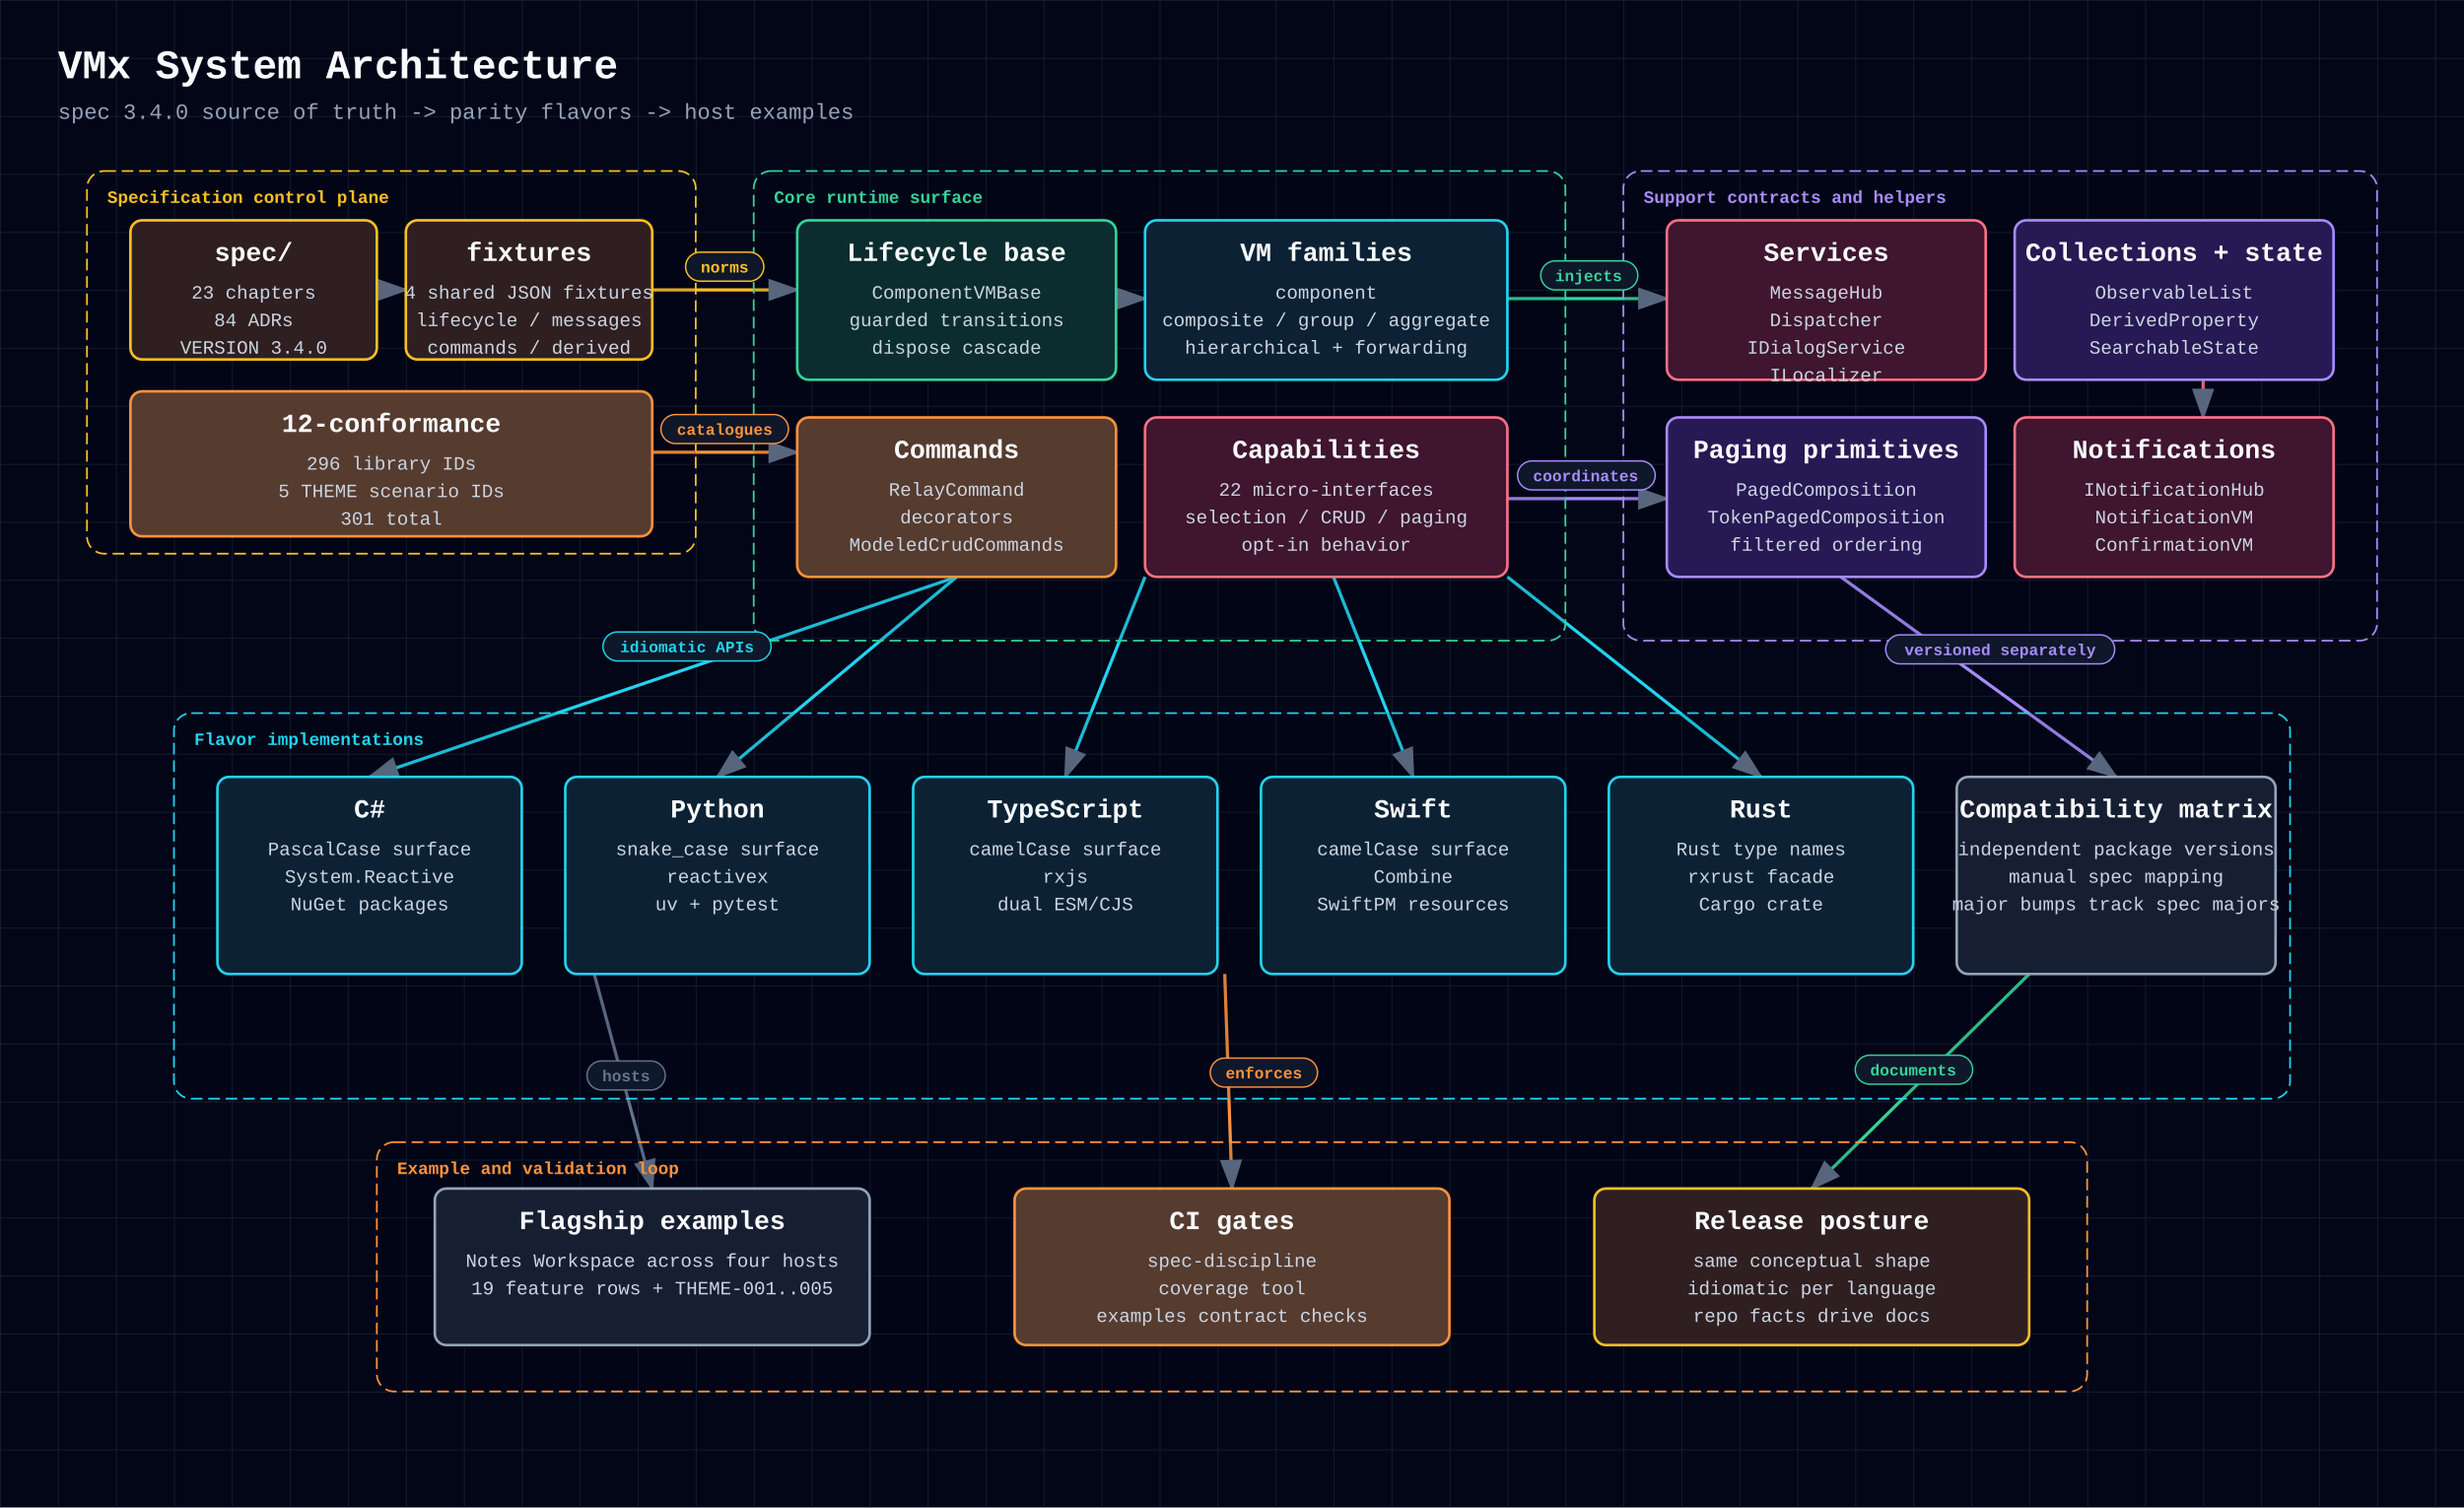
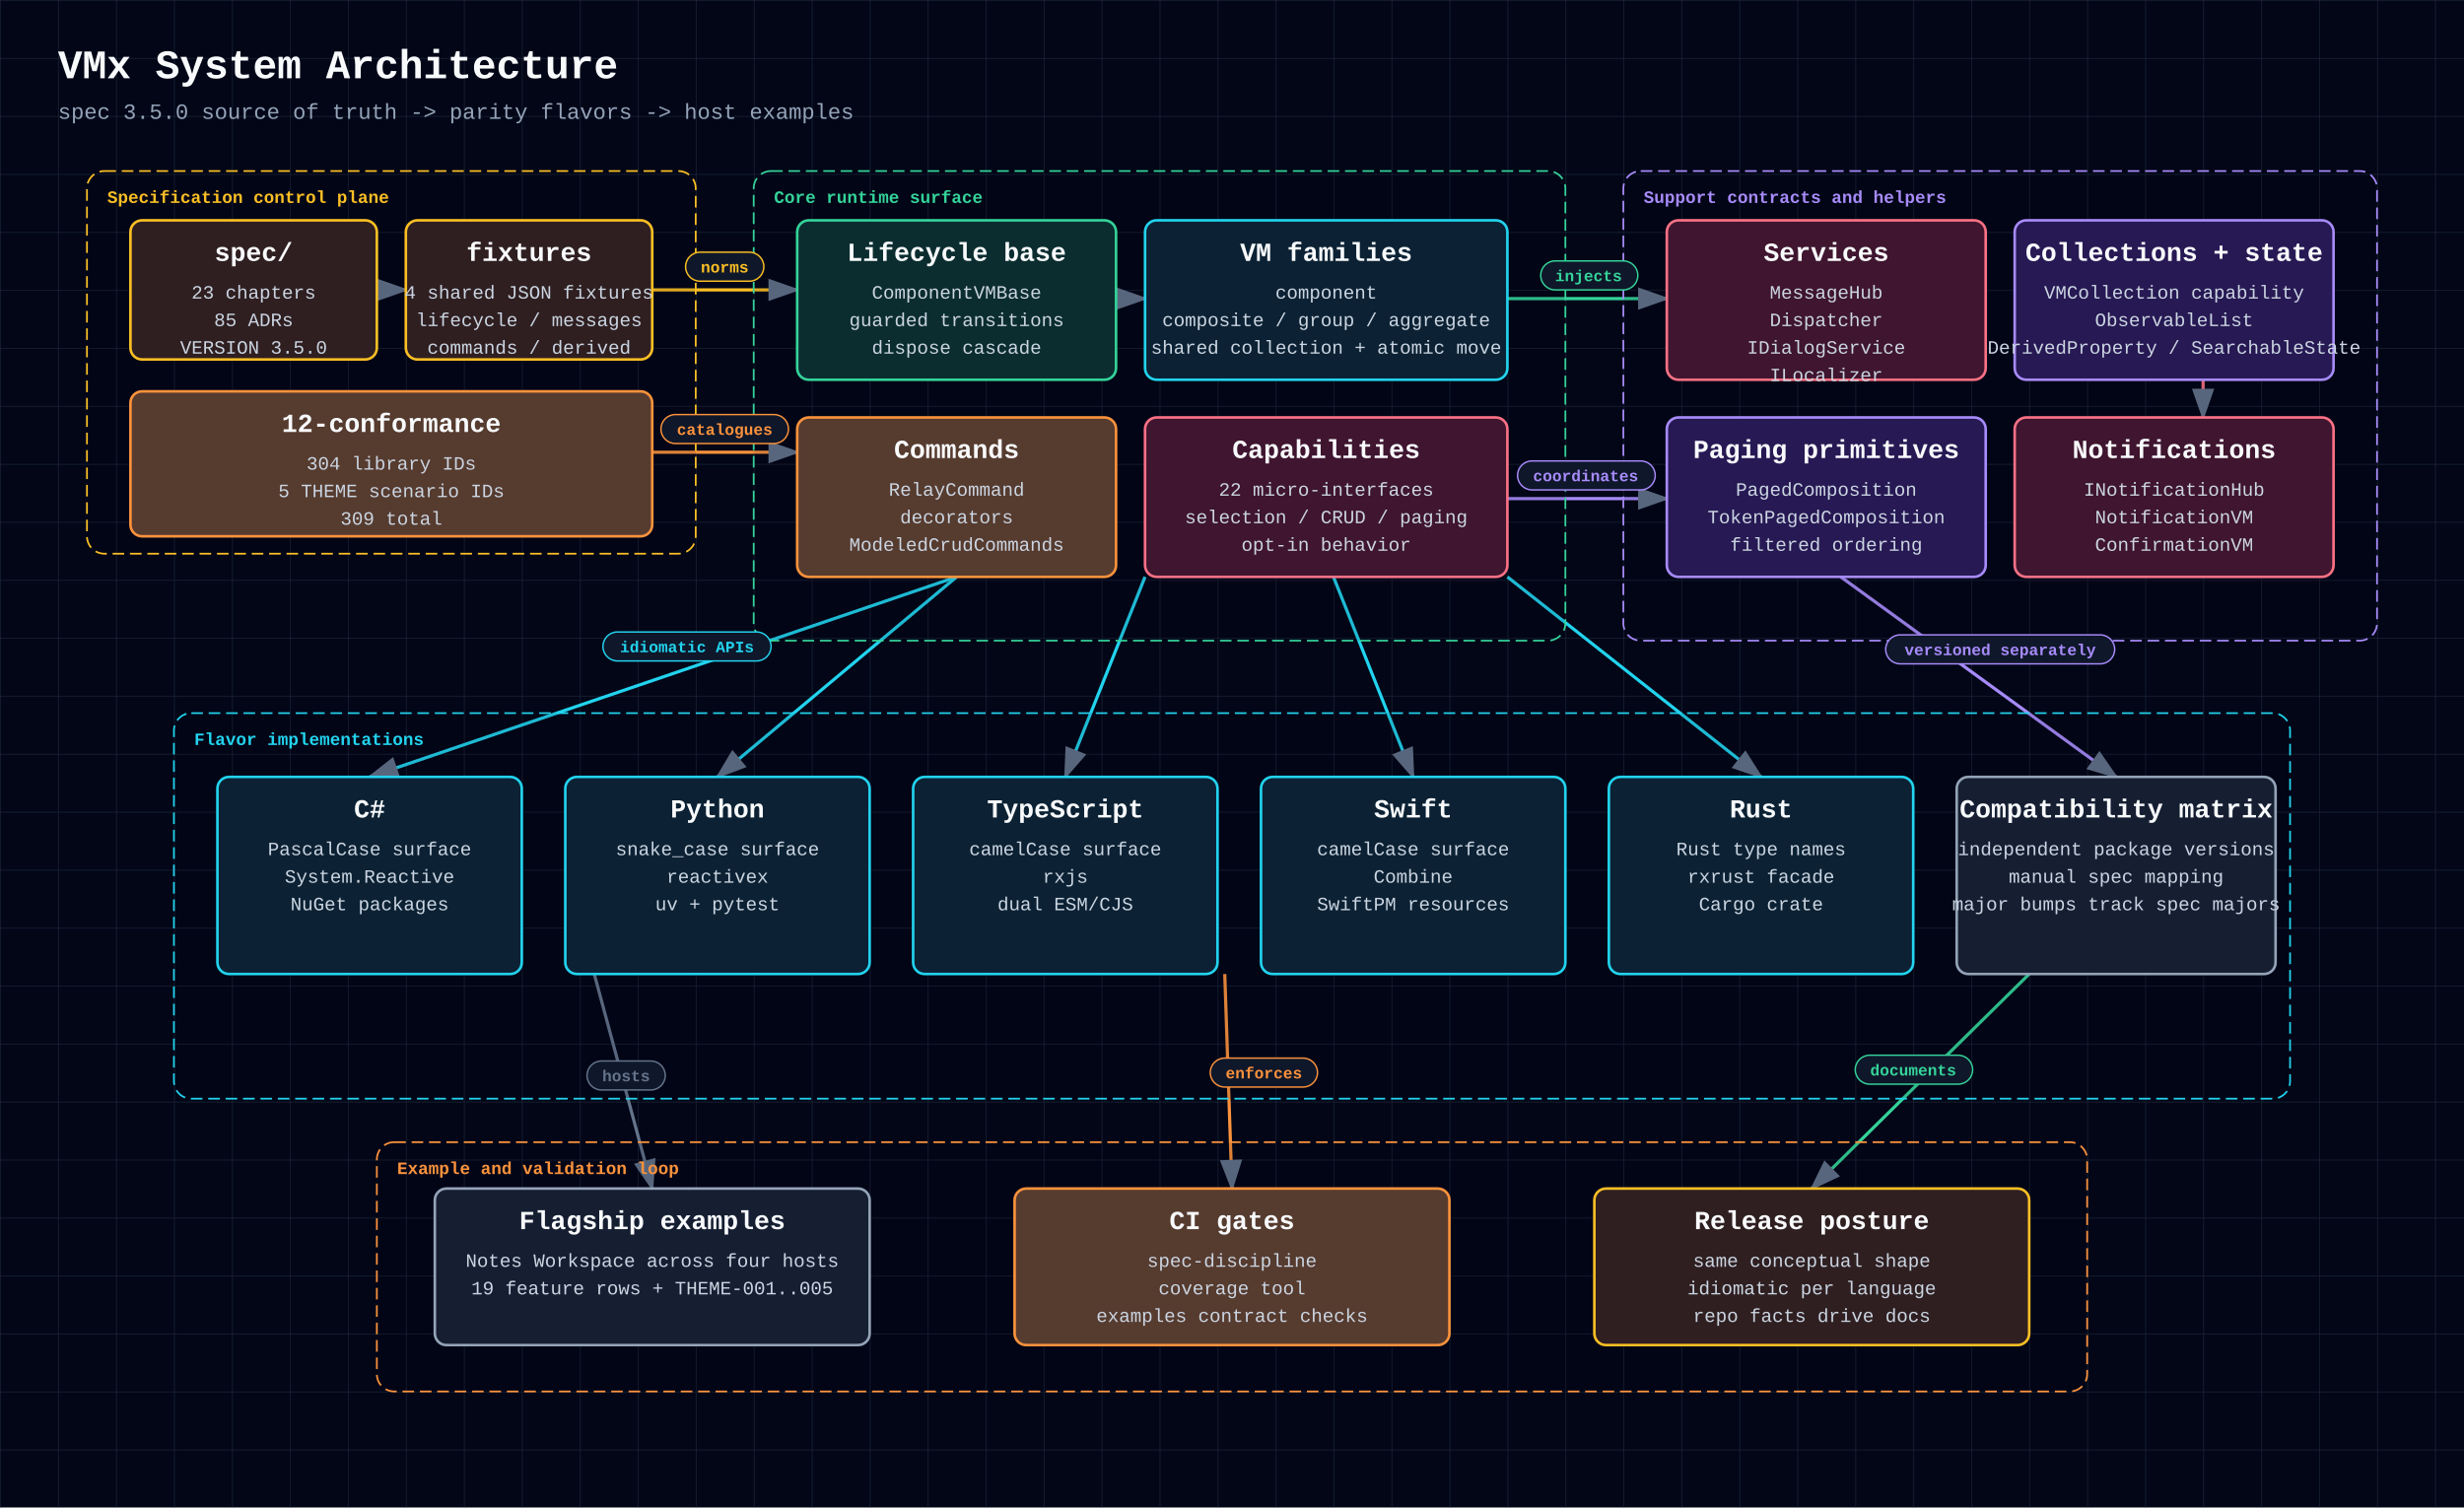
<svg xmlns="http://www.w3.org/2000/svg" width="1700" height="1040" viewBox="0 0 1700 1040" style="font-family: 'JetBrains Mono', ui-monospace, SFMono-Regular, Menlo, Monaco, Consolas, 'Liberation Mono', 'Courier New', monospace;">
  <defs>
    <style>
      text { font-family: 'JetBrains Mono', ui-monospace, SFMono-Regular, Menlo, Monaco, Consolas, 'Liberation Mono', 'Courier New', monospace; }
    </style>
    <pattern id="grid" width="40" height="40" patternUnits="userSpaceOnUse">
      <path d="M 40 0 L 0 0 0 40" fill="none" stroke="#1e293b" stroke-width="0.8" />
    </pattern>
    <marker id="arrowhead" markerWidth="10" markerHeight="7" refX="9" refY="3.5" orient="auto">
      <polygon points="0 0, 10 3.5, 0 7" fill="#64748b" />
    </marker>
  </defs>
  <rect width="100%" height="100%" fill="#020617" />
  <rect width="100%" height="100%" fill="url(#grid)" />
  <text x="40" y="54" fill="#f8fafc" font-size="28" font-weight="700" text-anchor="start">VMx System Architecture</text>
-   <text x="40" y="82" fill="#94a3b8" font-size="15" font-weight="400" text-anchor="start">spec 3.4.0 source of truth -&gt; parity flavors -&gt; host examples</text>
+   <text x="40" y="82" fill="#94a3b8" font-size="15" font-weight="400" text-anchor="start">spec 3.5.0 source of truth -&gt; parity flavors -&gt; host examples</text>
  <polyline points="260,200 280,200" fill="none" stroke="#fbbf24" stroke-width="2.2" marker-end="url(#arrowhead)" />
  <polyline points="450,200 550,200" fill="none" stroke="#fbbf24" stroke-width="2.2" marker-end="url(#arrowhead)" />
  <polyline points="450,312 550,312" fill="none" stroke="#fb923c" stroke-width="2.2" marker-end="url(#arrowhead)" />
  <polyline points="770,206 790,206" fill="none" stroke="#22d3ee" stroke-width="2.2" marker-end="url(#arrowhead)" />
  <polyline points="1040,206 1150,206" fill="none" stroke="#34d399" stroke-width="2.2" marker-end="url(#arrowhead)" />
  <polyline points="1040,344 1150,344" fill="none" stroke="#a78bfa" stroke-width="2.2" marker-end="url(#arrowhead)" />
  <polyline points="1520,262 1520,288" fill="none" stroke="#fb7185" stroke-width="2.2" marker-end="url(#arrowhead)" />
  <polyline points="660,398 255,536" fill="none" stroke="#22d3ee" stroke-width="2.2" marker-end="url(#arrowhead)" />
  <polyline points="660,398 495,536" fill="none" stroke="#22d3ee" stroke-width="2.2" marker-end="url(#arrowhead)" />
  <polyline points="790,398 735,536" fill="none" stroke="#22d3ee" stroke-width="2.2" marker-end="url(#arrowhead)" />
  <polyline points="920,398 975,536" fill="none" stroke="#22d3ee" stroke-width="2.2" marker-end="url(#arrowhead)" />
  <polyline points="1040,398 1215,536" fill="none" stroke="#22d3ee" stroke-width="2.2" marker-end="url(#arrowhead)" />
  <polyline points="1270,398 1460,536" fill="none" stroke="#a78bfa" stroke-width="2.2" marker-end="url(#arrowhead)" />
  <polyline points="410,672 450,820" fill="none" stroke="#64748b" stroke-width="2.2" marker-end="url(#arrowhead)" />
  <polyline points="845,672 850,820" fill="none" stroke="#fb923c" stroke-width="2.2" marker-end="url(#arrowhead)" />
  <polyline points="1400,672 1250,820" fill="none" stroke="#34d399" stroke-width="2.2" marker-end="url(#arrowhead)" />
  <rect x="60" y="118" width="420" height="264" rx="12" fill="rgba(2, 6, 23, 0.12)" stroke="#fbbf24" stroke-width="1.2" stroke-dasharray="8 4" />
  <text x="74" y="140" fill="#fbbf24" font-size="12" font-weight="700" text-anchor="start">Specification control plane</text>
  <rect x="520" y="118" width="560" height="324" rx="12" fill="rgba(2, 6, 23, 0.12)" stroke="#34d399" stroke-width="1.2" stroke-dasharray="8 4" />
  <text x="534" y="140" fill="#34d399" font-size="12" font-weight="700" text-anchor="start">Core runtime surface</text>
  <rect x="1120" y="118" width="520" height="324" rx="12" fill="rgba(2, 6, 23, 0.12)" stroke="#a78bfa" stroke-width="1.2" stroke-dasharray="8 4" />
  <text x="1134" y="140" fill="#a78bfa" font-size="12" font-weight="700" text-anchor="start">Support contracts and helpers</text>
  <rect x="120" y="492" width="1460" height="266" rx="12" fill="rgba(2, 6, 23, 0.12)" stroke="#22d3ee" stroke-width="1.2" stroke-dasharray="8 4" />
  <text x="134" y="514" fill="#22d3ee" font-size="12" font-weight="700" text-anchor="start">Flavor implementations</text>
  <rect x="260" y="788" width="1180" height="172" rx="12" fill="rgba(2, 6, 23, 0.12)" stroke="#fb923c" stroke-width="1.2" stroke-dasharray="8 4" />
  <text x="274" y="810" fill="#fb923c" font-size="12" font-weight="700" text-anchor="start">Example and validation loop</text>
  <rect x="90" y="152" width="170" height="96" rx="8" fill="#0f172a" />
  <rect x="90" y="152" width="170" height="96" rx="8" fill="rgba(120, 53, 15, 0.3)" stroke="#fbbf24" stroke-width="1.8" />
  <text x="175" y="180" fill="#f8fafc" font-size="18" font-weight="700" text-anchor="middle">spec/</text>
  <text x="175" y="206" fill="#cbd5e1" font-size="13" font-weight="400" text-anchor="middle">23 chapters</text>
-   <text x="175" y="225" fill="#cbd5e1" font-size="13" font-weight="400" text-anchor="middle">84 ADRs</text>
-   <text x="175" y="244" fill="#cbd5e1" font-size="13" font-weight="400" text-anchor="middle">VERSION 3.4.0</text>
+   <text x="175" y="225" fill="#cbd5e1" font-size="13" font-weight="400" text-anchor="middle">85 ADRs</text>
+   <text x="175" y="244" fill="#cbd5e1" font-size="13" font-weight="400" text-anchor="middle">VERSION 3.5.0</text>
  <rect x="280" y="152" width="170" height="96" rx="8" fill="#0f172a" />
  <rect x="280" y="152" width="170" height="96" rx="8" fill="rgba(120, 53, 15, 0.3)" stroke="#fbbf24" stroke-width="1.8" />
  <text x="365" y="180" fill="#f8fafc" font-size="18" font-weight="700" text-anchor="middle">fixtures</text>
  <text x="365" y="206" fill="#cbd5e1" font-size="13" font-weight="400" text-anchor="middle">4 shared JSON fixtures</text>
  <text x="365" y="225" fill="#cbd5e1" font-size="13" font-weight="400" text-anchor="middle">lifecycle / messages</text>
  <text x="365" y="244" fill="#cbd5e1" font-size="13" font-weight="400" text-anchor="middle">commands / derived</text>
  <rect x="90" y="270" width="360" height="100" rx="8" fill="#0f172a" />
  <rect x="90" y="270" width="360" height="100" rx="8" fill="rgba(251, 146, 60, 0.3)" stroke="#fb923c" stroke-width="1.8" />
  <text x="270" y="298" fill="#f8fafc" font-size="18" font-weight="700" text-anchor="middle">12-conformance</text>
-   <text x="270" y="324" fill="#cbd5e1" font-size="13" font-weight="400" text-anchor="middle">296 library IDs</text>
+   <text x="270" y="324" fill="#cbd5e1" font-size="13" font-weight="400" text-anchor="middle">304 library IDs</text>
  <text x="270" y="343" fill="#cbd5e1" font-size="13" font-weight="400" text-anchor="middle">5 THEME scenario IDs</text>
-   <text x="270" y="362" fill="#cbd5e1" font-size="13" font-weight="400" text-anchor="middle">301 total</text>
+   <text x="270" y="362" fill="#cbd5e1" font-size="13" font-weight="400" text-anchor="middle">309 total</text>
  <rect x="550" y="152" width="220" height="110" rx="8" fill="#0f172a" />
  <rect x="550" y="152" width="220" height="110" rx="8" fill="rgba(6, 78, 59, 0.4)" stroke="#34d399" stroke-width="1.8" />
  <text x="660" y="180" fill="#f8fafc" font-size="18" font-weight="700" text-anchor="middle">Lifecycle base</text>
  <text x="660" y="206" fill="#cbd5e1" font-size="13" font-weight="400" text-anchor="middle">ComponentVMBase</text>
  <text x="660" y="225" fill="#cbd5e1" font-size="13" font-weight="400" text-anchor="middle">guarded transitions</text>
  <text x="660" y="244" fill="#cbd5e1" font-size="13" font-weight="400" text-anchor="middle">dispose cascade</text>
  <rect x="790" y="152" width="250" height="110" rx="8" fill="#0f172a" />
  <rect x="790" y="152" width="250" height="110" rx="8" fill="rgba(8, 51, 68, 0.4)" stroke="#22d3ee" stroke-width="1.8" />
  <text x="915" y="180" fill="#f8fafc" font-size="18" font-weight="700" text-anchor="middle">VM families</text>
  <text x="915" y="206" fill="#cbd5e1" font-size="13" font-weight="400" text-anchor="middle">component</text>
  <text x="915" y="225" fill="#cbd5e1" font-size="13" font-weight="400" text-anchor="middle">composite / group / aggregate</text>
-   <text x="915" y="244" fill="#cbd5e1" font-size="13" font-weight="400" text-anchor="middle">hierarchical + forwarding</text>
+   <text x="915" y="244" fill="#cbd5e1" font-size="13" font-weight="400" text-anchor="middle">shared collection + atomic move</text>
  <rect x="550" y="288" width="220" height="110" rx="8" fill="#0f172a" />
  <rect x="550" y="288" width="220" height="110" rx="8" fill="rgba(251, 146, 60, 0.3)" stroke="#fb923c" stroke-width="1.8" />
  <text x="660" y="316" fill="#f8fafc" font-size="18" font-weight="700" text-anchor="middle">Commands</text>
  <text x="660" y="342" fill="#cbd5e1" font-size="13" font-weight="400" text-anchor="middle">RelayCommand</text>
  <text x="660" y="361" fill="#cbd5e1" font-size="13" font-weight="400" text-anchor="middle">decorators</text>
  <text x="660" y="380" fill="#cbd5e1" font-size="13" font-weight="400" text-anchor="middle">ModeledCrudCommands</text>
  <rect x="790" y="288" width="250" height="110" rx="8" fill="#0f172a" />
  <rect x="790" y="288" width="250" height="110" rx="8" fill="rgba(136, 19, 55, 0.4)" stroke="#fb7185" stroke-width="1.8" />
  <text x="915" y="316" fill="#f8fafc" font-size="18" font-weight="700" text-anchor="middle">Capabilities</text>
  <text x="915" y="342" fill="#cbd5e1" font-size="13" font-weight="400" text-anchor="middle">22 micro-interfaces</text>
  <text x="915" y="361" fill="#cbd5e1" font-size="13" font-weight="400" text-anchor="middle">selection / CRUD / paging</text>
  <text x="915" y="380" fill="#cbd5e1" font-size="13" font-weight="400" text-anchor="middle">opt-in behavior</text>
  <rect x="1150" y="152" width="220" height="110" rx="8" fill="#0f172a" />
  <rect x="1150" y="152" width="220" height="110" rx="8" fill="rgba(136, 19, 55, 0.4)" stroke="#fb7185" stroke-width="1.8" />
  <text x="1260" y="180" fill="#f8fafc" font-size="18" font-weight="700" text-anchor="middle">Services</text>
  <text x="1260" y="206" fill="#cbd5e1" font-size="13" font-weight="400" text-anchor="middle">MessageHub</text>
  <text x="1260" y="225" fill="#cbd5e1" font-size="13" font-weight="400" text-anchor="middle">Dispatcher</text>
  <text x="1260" y="244" fill="#cbd5e1" font-size="13" font-weight="400" text-anchor="middle">IDialogService</text>
  <text x="1260" y="263" fill="#cbd5e1" font-size="13" font-weight="400" text-anchor="middle">ILocalizer</text>
  <rect x="1390" y="152" width="220" height="110" rx="8" fill="#0f172a" />
  <rect x="1390" y="152" width="220" height="110" rx="8" fill="rgba(76, 29, 149, 0.4)" stroke="#a78bfa" stroke-width="1.8" />
  <text x="1500" y="180" fill="#f8fafc" font-size="18" font-weight="700" text-anchor="middle">Collections + state</text>
-   <text x="1500" y="206" fill="#cbd5e1" font-size="13" font-weight="400" text-anchor="middle">ObservableList</text>
-   <text x="1500" y="225" fill="#cbd5e1" font-size="13" font-weight="400" text-anchor="middle">DerivedProperty</text>
-   <text x="1500" y="244" fill="#cbd5e1" font-size="13" font-weight="400" text-anchor="middle">SearchableState</text>
+   <text x="1500" y="206" fill="#cbd5e1" font-size="13" font-weight="400" text-anchor="middle">VMCollection capability</text>
+   <text x="1500" y="225" fill="#cbd5e1" font-size="13" font-weight="400" text-anchor="middle">ObservableList</text>
+   <text x="1500" y="244" fill="#cbd5e1" font-size="13" font-weight="400" text-anchor="middle">DerivedProperty / SearchableState</text>
  <rect x="1150" y="288" width="220" height="110" rx="8" fill="#0f172a" />
  <rect x="1150" y="288" width="220" height="110" rx="8" fill="rgba(76, 29, 149, 0.4)" stroke="#a78bfa" stroke-width="1.8" />
  <text x="1260" y="316" fill="#f8fafc" font-size="18" font-weight="700" text-anchor="middle">Paging primitives</text>
  <text x="1260" y="342" fill="#cbd5e1" font-size="13" font-weight="400" text-anchor="middle">PagedComposition</text>
  <text x="1260" y="361" fill="#cbd5e1" font-size="13" font-weight="400" text-anchor="middle">TokenPagedComposition</text>
  <text x="1260" y="380" fill="#cbd5e1" font-size="13" font-weight="400" text-anchor="middle">filtered ordering</text>
  <rect x="1390" y="288" width="220" height="110" rx="8" fill="#0f172a" />
  <rect x="1390" y="288" width="220" height="110" rx="8" fill="rgba(136, 19, 55, 0.4)" stroke="#fb7185" stroke-width="1.8" />
  <text x="1500" y="316" fill="#f8fafc" font-size="18" font-weight="700" text-anchor="middle">Notifications</text>
  <text x="1500" y="342" fill="#cbd5e1" font-size="13" font-weight="400" text-anchor="middle">INotificationHub</text>
  <text x="1500" y="361" fill="#cbd5e1" font-size="13" font-weight="400" text-anchor="middle">NotificationVM</text>
  <text x="1500" y="380" fill="#cbd5e1" font-size="13" font-weight="400" text-anchor="middle">ConfirmationVM</text>
  <rect x="150" y="536" width="210" height="136" rx="8" fill="#0f172a" />
  <rect x="150" y="536" width="210" height="136" rx="8" fill="rgba(8, 51, 68, 0.4)" stroke="#22d3ee" stroke-width="1.8" />
  <text x="255" y="564" fill="#f8fafc" font-size="18" font-weight="700" text-anchor="middle">C#</text>
  <text x="255" y="590" fill="#cbd5e1" font-size="13" font-weight="400" text-anchor="middle">PascalCase surface</text>
  <text x="255" y="609" fill="#cbd5e1" font-size="13" font-weight="400" text-anchor="middle">System.Reactive</text>
  <text x="255" y="628" fill="#cbd5e1" font-size="13" font-weight="400" text-anchor="middle">NuGet packages</text>
  <rect x="390" y="536" width="210" height="136" rx="8" fill="#0f172a" />
  <rect x="390" y="536" width="210" height="136" rx="8" fill="rgba(8, 51, 68, 0.4)" stroke="#22d3ee" stroke-width="1.8" />
  <text x="495" y="564" fill="#f8fafc" font-size="18" font-weight="700" text-anchor="middle">Python</text>
  <text x="495" y="590" fill="#cbd5e1" font-size="13" font-weight="400" text-anchor="middle">snake_case surface</text>
  <text x="495" y="609" fill="#cbd5e1" font-size="13" font-weight="400" text-anchor="middle">reactivex</text>
  <text x="495" y="628" fill="#cbd5e1" font-size="13" font-weight="400" text-anchor="middle">uv + pytest</text>
  <rect x="630" y="536" width="210" height="136" rx="8" fill="#0f172a" />
  <rect x="630" y="536" width="210" height="136" rx="8" fill="rgba(8, 51, 68, 0.4)" stroke="#22d3ee" stroke-width="1.8" />
  <text x="735" y="564" fill="#f8fafc" font-size="18" font-weight="700" text-anchor="middle">TypeScript</text>
  <text x="735" y="590" fill="#cbd5e1" font-size="13" font-weight="400" text-anchor="middle">camelCase surface</text>
  <text x="735" y="609" fill="#cbd5e1" font-size="13" font-weight="400" text-anchor="middle">rxjs</text>
  <text x="735" y="628" fill="#cbd5e1" font-size="13" font-weight="400" text-anchor="middle">dual ESM/CJS</text>
  <rect x="870" y="536" width="210" height="136" rx="8" fill="#0f172a" />
  <rect x="870" y="536" width="210" height="136" rx="8" fill="rgba(8, 51, 68, 0.4)" stroke="#22d3ee" stroke-width="1.8" />
  <text x="975" y="564" fill="#f8fafc" font-size="18" font-weight="700" text-anchor="middle">Swift</text>
  <text x="975" y="590" fill="#cbd5e1" font-size="13" font-weight="400" text-anchor="middle">camelCase surface</text>
  <text x="975" y="609" fill="#cbd5e1" font-size="13" font-weight="400" text-anchor="middle">Combine</text>
  <text x="975" y="628" fill="#cbd5e1" font-size="13" font-weight="400" text-anchor="middle">SwiftPM resources</text>
  <rect x="1110" y="536" width="210" height="136" rx="8" fill="#0f172a" />
  <rect x="1110" y="536" width="210" height="136" rx="8" fill="rgba(8, 51, 68, 0.4)" stroke="#22d3ee" stroke-width="1.8" />
  <text x="1215" y="564" fill="#f8fafc" font-size="18" font-weight="700" text-anchor="middle">Rust</text>
  <text x="1215" y="590" fill="#cbd5e1" font-size="13" font-weight="400" text-anchor="middle">Rust type names</text>
  <text x="1215" y="609" fill="#cbd5e1" font-size="13" font-weight="400" text-anchor="middle">rxrust facade</text>
  <text x="1215" y="628" fill="#cbd5e1" font-size="13" font-weight="400" text-anchor="middle">Cargo crate</text>
  <rect x="1350" y="536" width="220" height="136" rx="8" fill="#0f172a" />
  <rect x="1350" y="536" width="220" height="136" rx="8" fill="rgba(30, 41, 59, 0.5)" stroke="#94a3b8" stroke-width="1.8" />
  <text x="1460" y="564" fill="#f8fafc" font-size="18" font-weight="700" text-anchor="middle">Compatibility matrix</text>
  <text x="1460" y="590" fill="#cbd5e1" font-size="13" font-weight="400" text-anchor="middle">independent package versions</text>
  <text x="1460" y="609" fill="#cbd5e1" font-size="13" font-weight="400" text-anchor="middle">manual spec mapping</text>
  <text x="1460" y="628" fill="#cbd5e1" font-size="13" font-weight="400" text-anchor="middle">major bumps track spec majors</text>
  <rect x="300" y="820" width="300" height="108" rx="8" fill="#0f172a" />
  <rect x="300" y="820" width="300" height="108" rx="8" fill="rgba(30, 41, 59, 0.5)" stroke="#94a3b8" stroke-width="1.8" />
  <text x="450" y="848" fill="#f8fafc" font-size="18" font-weight="700" text-anchor="middle">Flagship examples</text>
  <text x="450" y="874" fill="#cbd5e1" font-size="13" font-weight="400" text-anchor="middle">Notes Workspace across four hosts</text>
  <text x="450" y="893" fill="#cbd5e1" font-size="13" font-weight="400" text-anchor="middle">19 feature rows + THEME-001..005</text>
  <rect x="700" y="820" width="300" height="108" rx="8" fill="#0f172a" />
  <rect x="700" y="820" width="300" height="108" rx="8" fill="rgba(251, 146, 60, 0.3)" stroke="#fb923c" stroke-width="1.8" />
  <text x="850" y="848" fill="#f8fafc" font-size="18" font-weight="700" text-anchor="middle">CI gates</text>
  <text x="850" y="874" fill="#cbd5e1" font-size="13" font-weight="400" text-anchor="middle">spec-discipline</text>
  <text x="850" y="893" fill="#cbd5e1" font-size="13" font-weight="400" text-anchor="middle">coverage tool</text>
  <text x="850" y="912" fill="#cbd5e1" font-size="13" font-weight="400" text-anchor="middle">examples contract checks</text>
  <rect x="1100" y="820" width="300" height="108" rx="8" fill="#0f172a" />
  <rect x="1100" y="820" width="300" height="108" rx="8" fill="rgba(120, 53, 15, 0.3)" stroke="#fbbf24" stroke-width="1.8" />
  <text x="1250" y="848" fill="#f8fafc" font-size="18" font-weight="700" text-anchor="middle">Release posture</text>
  <text x="1250" y="874" fill="#cbd5e1" font-size="13" font-weight="400" text-anchor="middle">same conceptual shape</text>
  <text x="1250" y="893" fill="#cbd5e1" font-size="13" font-weight="400" text-anchor="middle">idiomatic per language</text>
  <text x="1250" y="912" fill="#cbd5e1" font-size="13" font-weight="400" text-anchor="middle">repo facts drive docs</text>
  <rect x="473" y="174" width="54" height="20" rx="10" fill="#0f172a" stroke="#fbbf24" stroke-width="1" />
  <text x="500" y="188" fill="#fbbf24" font-size="11" font-weight="700" text-anchor="middle">norms</text>
  <rect x="456" y="286" width="88" height="20" rx="10" fill="#0f172a" stroke="#fb923c" stroke-width="1" />
  <text x="500" y="300" fill="#fb923c" font-size="11" font-weight="700" text-anchor="middle">catalogues</text>
  <rect x="1063" y="180" width="67" height="20" rx="10" fill="#0f172a" stroke="#34d399" stroke-width="1" />
  <text x="1096" y="194" fill="#34d399" font-size="11" font-weight="700" text-anchor="middle">injects</text>
  <rect x="1047" y="318" width="95" height="20" rx="10" fill="#0f172a" stroke="#a78bfa" stroke-width="1" />
  <text x="1094" y="332" fill="#a78bfa" font-size="11" font-weight="700" text-anchor="middle">coordinates</text>
  <rect x="416" y="436" width="116" height="20" rx="10" fill="#0f172a" stroke="#22d3ee" stroke-width="1" />
  <text x="474" y="450" fill="#22d3ee" font-size="11" font-weight="700" text-anchor="middle">idiomatic APIs</text>
  <rect x="1301" y="438" width="158" height="20" rx="10" fill="#0f172a" stroke="#a78bfa" stroke-width="1" />
  <text x="1380" y="452" fill="#a78bfa" font-size="11" font-weight="700" text-anchor="middle">versioned separately</text>
  <rect x="405" y="732" width="54" height="20" rx="10" fill="#0f172a" stroke="#64748b" stroke-width="1" />
  <text x="432" y="746" fill="#64748b" font-size="11" font-weight="700" text-anchor="middle">hosts</text>
  <rect x="835" y="730" width="74" height="20" rx="10" fill="#0f172a" stroke="#fb923c" stroke-width="1" />
  <text x="872" y="744" fill="#fb923c" font-size="11" font-weight="700" text-anchor="middle">enforces</text>
  <rect x="1280" y="728" width="81" height="20" rx="10" fill="#0f172a" stroke="#34d399" stroke-width="1" />
  <text x="1320" y="742" fill="#34d399" font-size="11" font-weight="700" text-anchor="middle">documents</text>
</svg>
